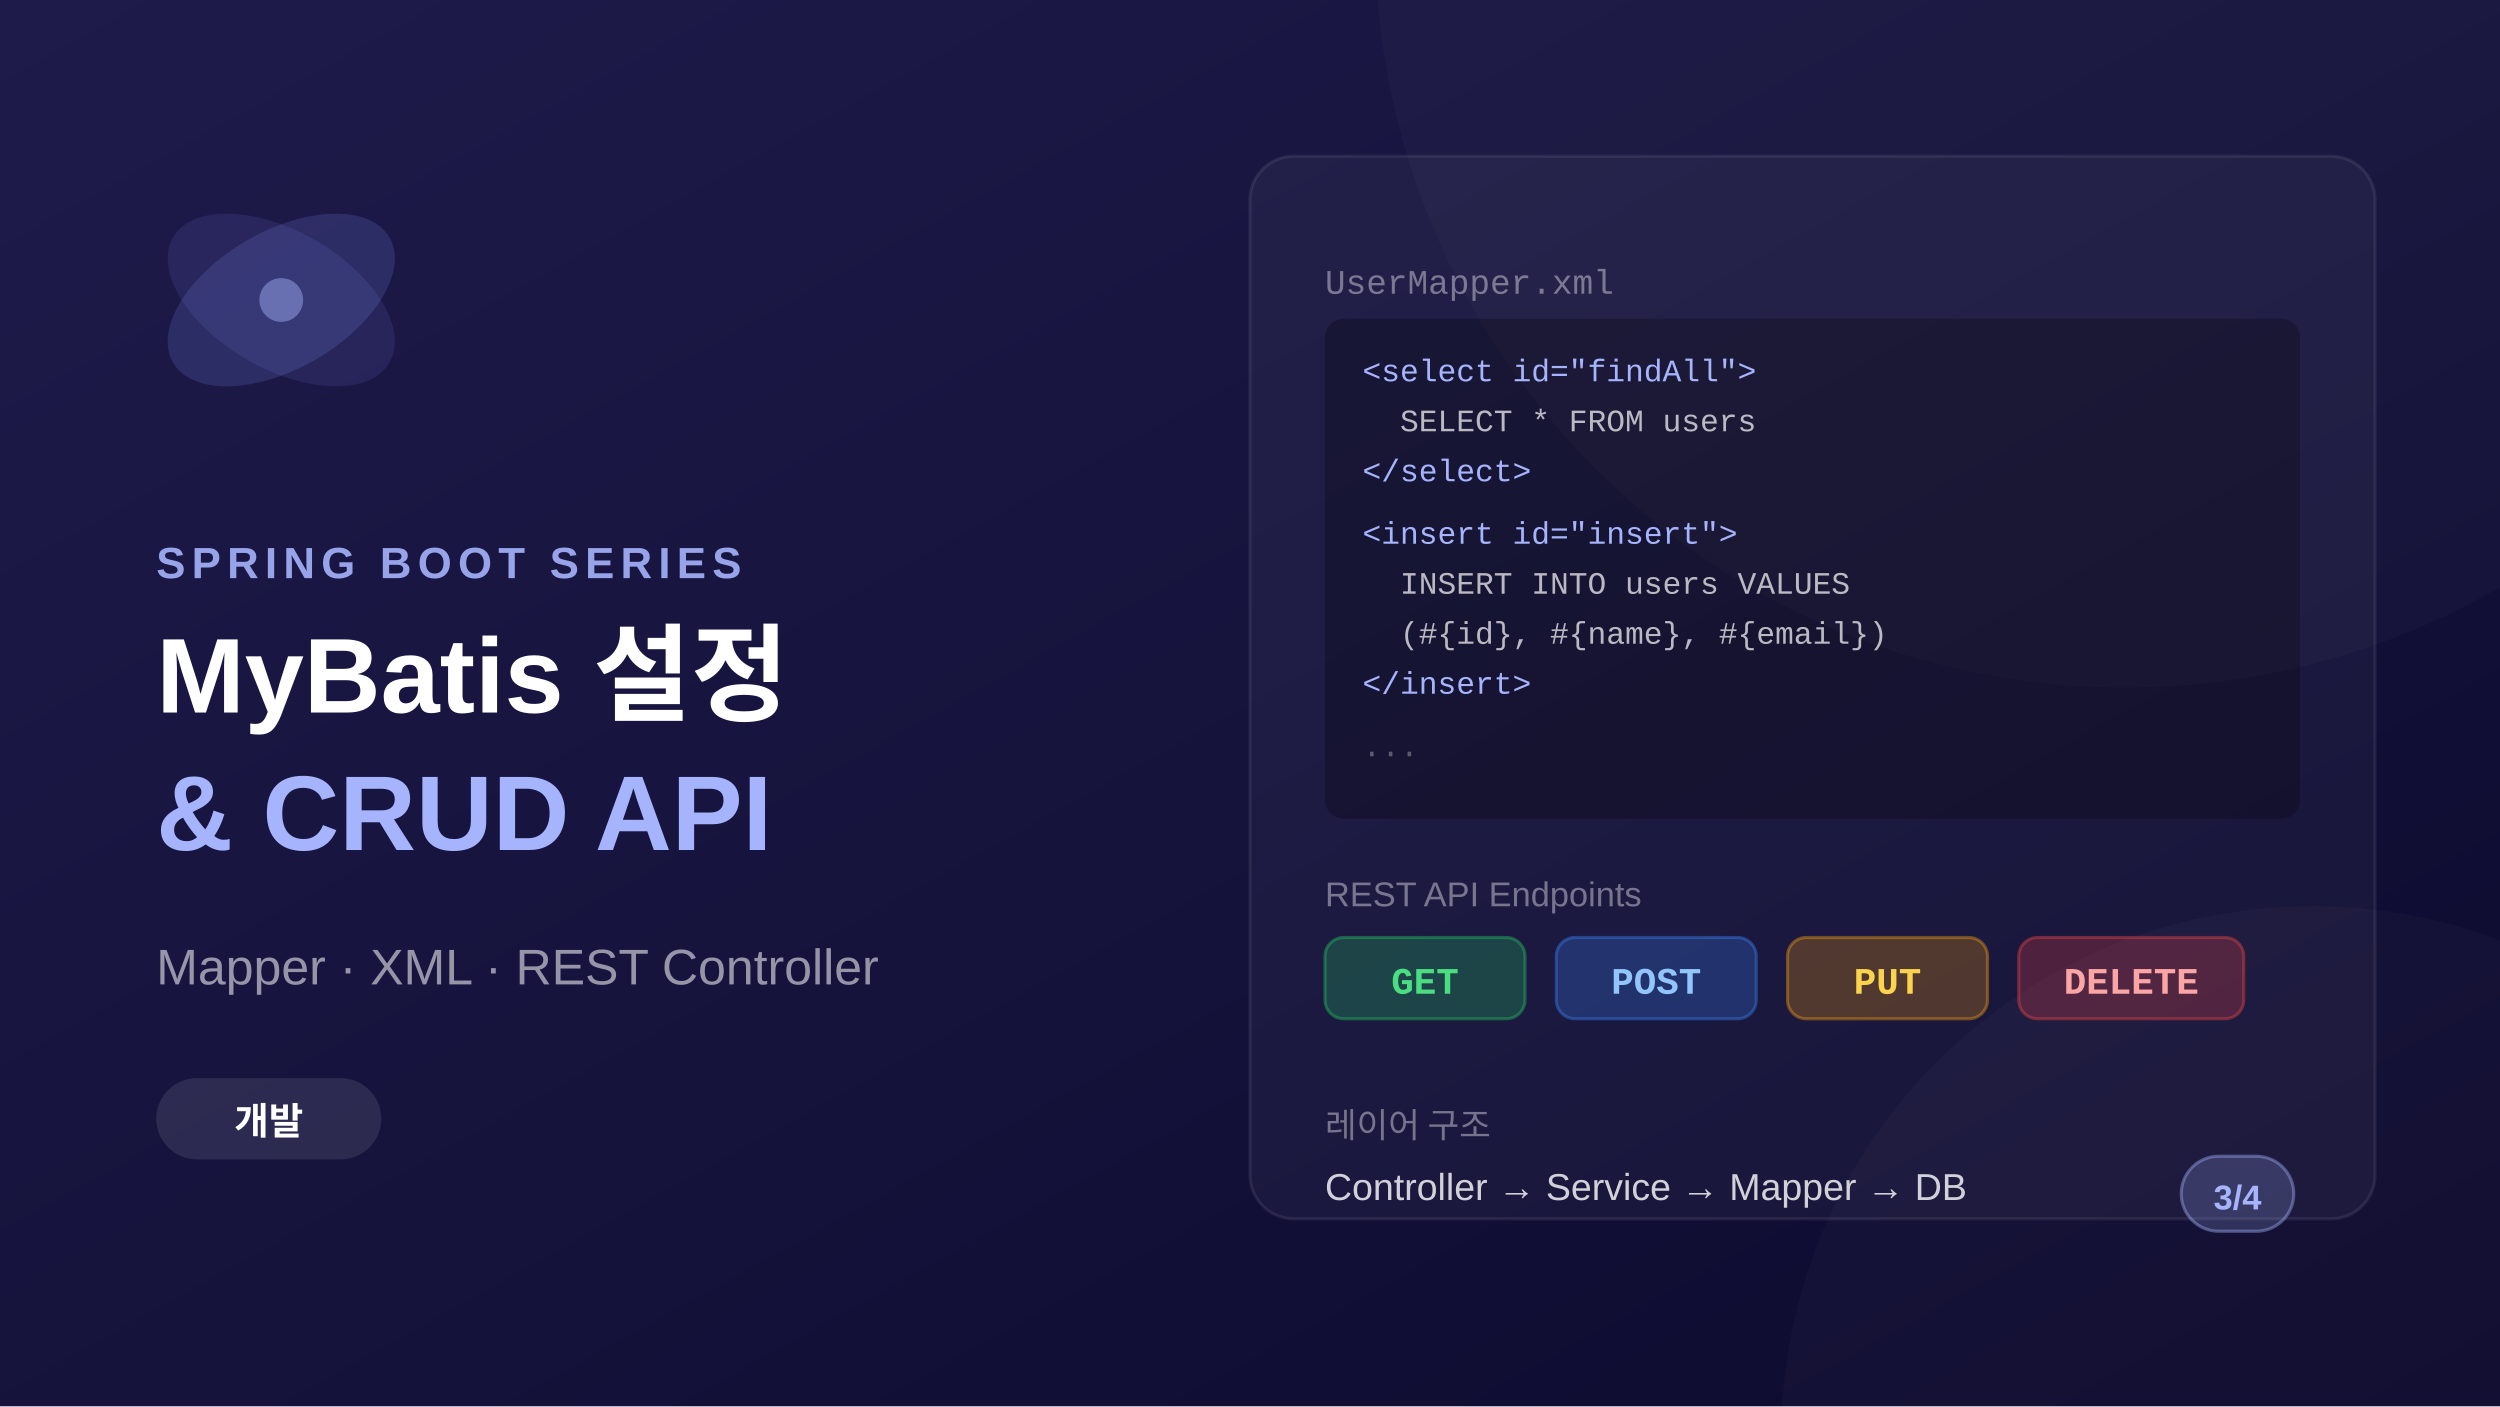
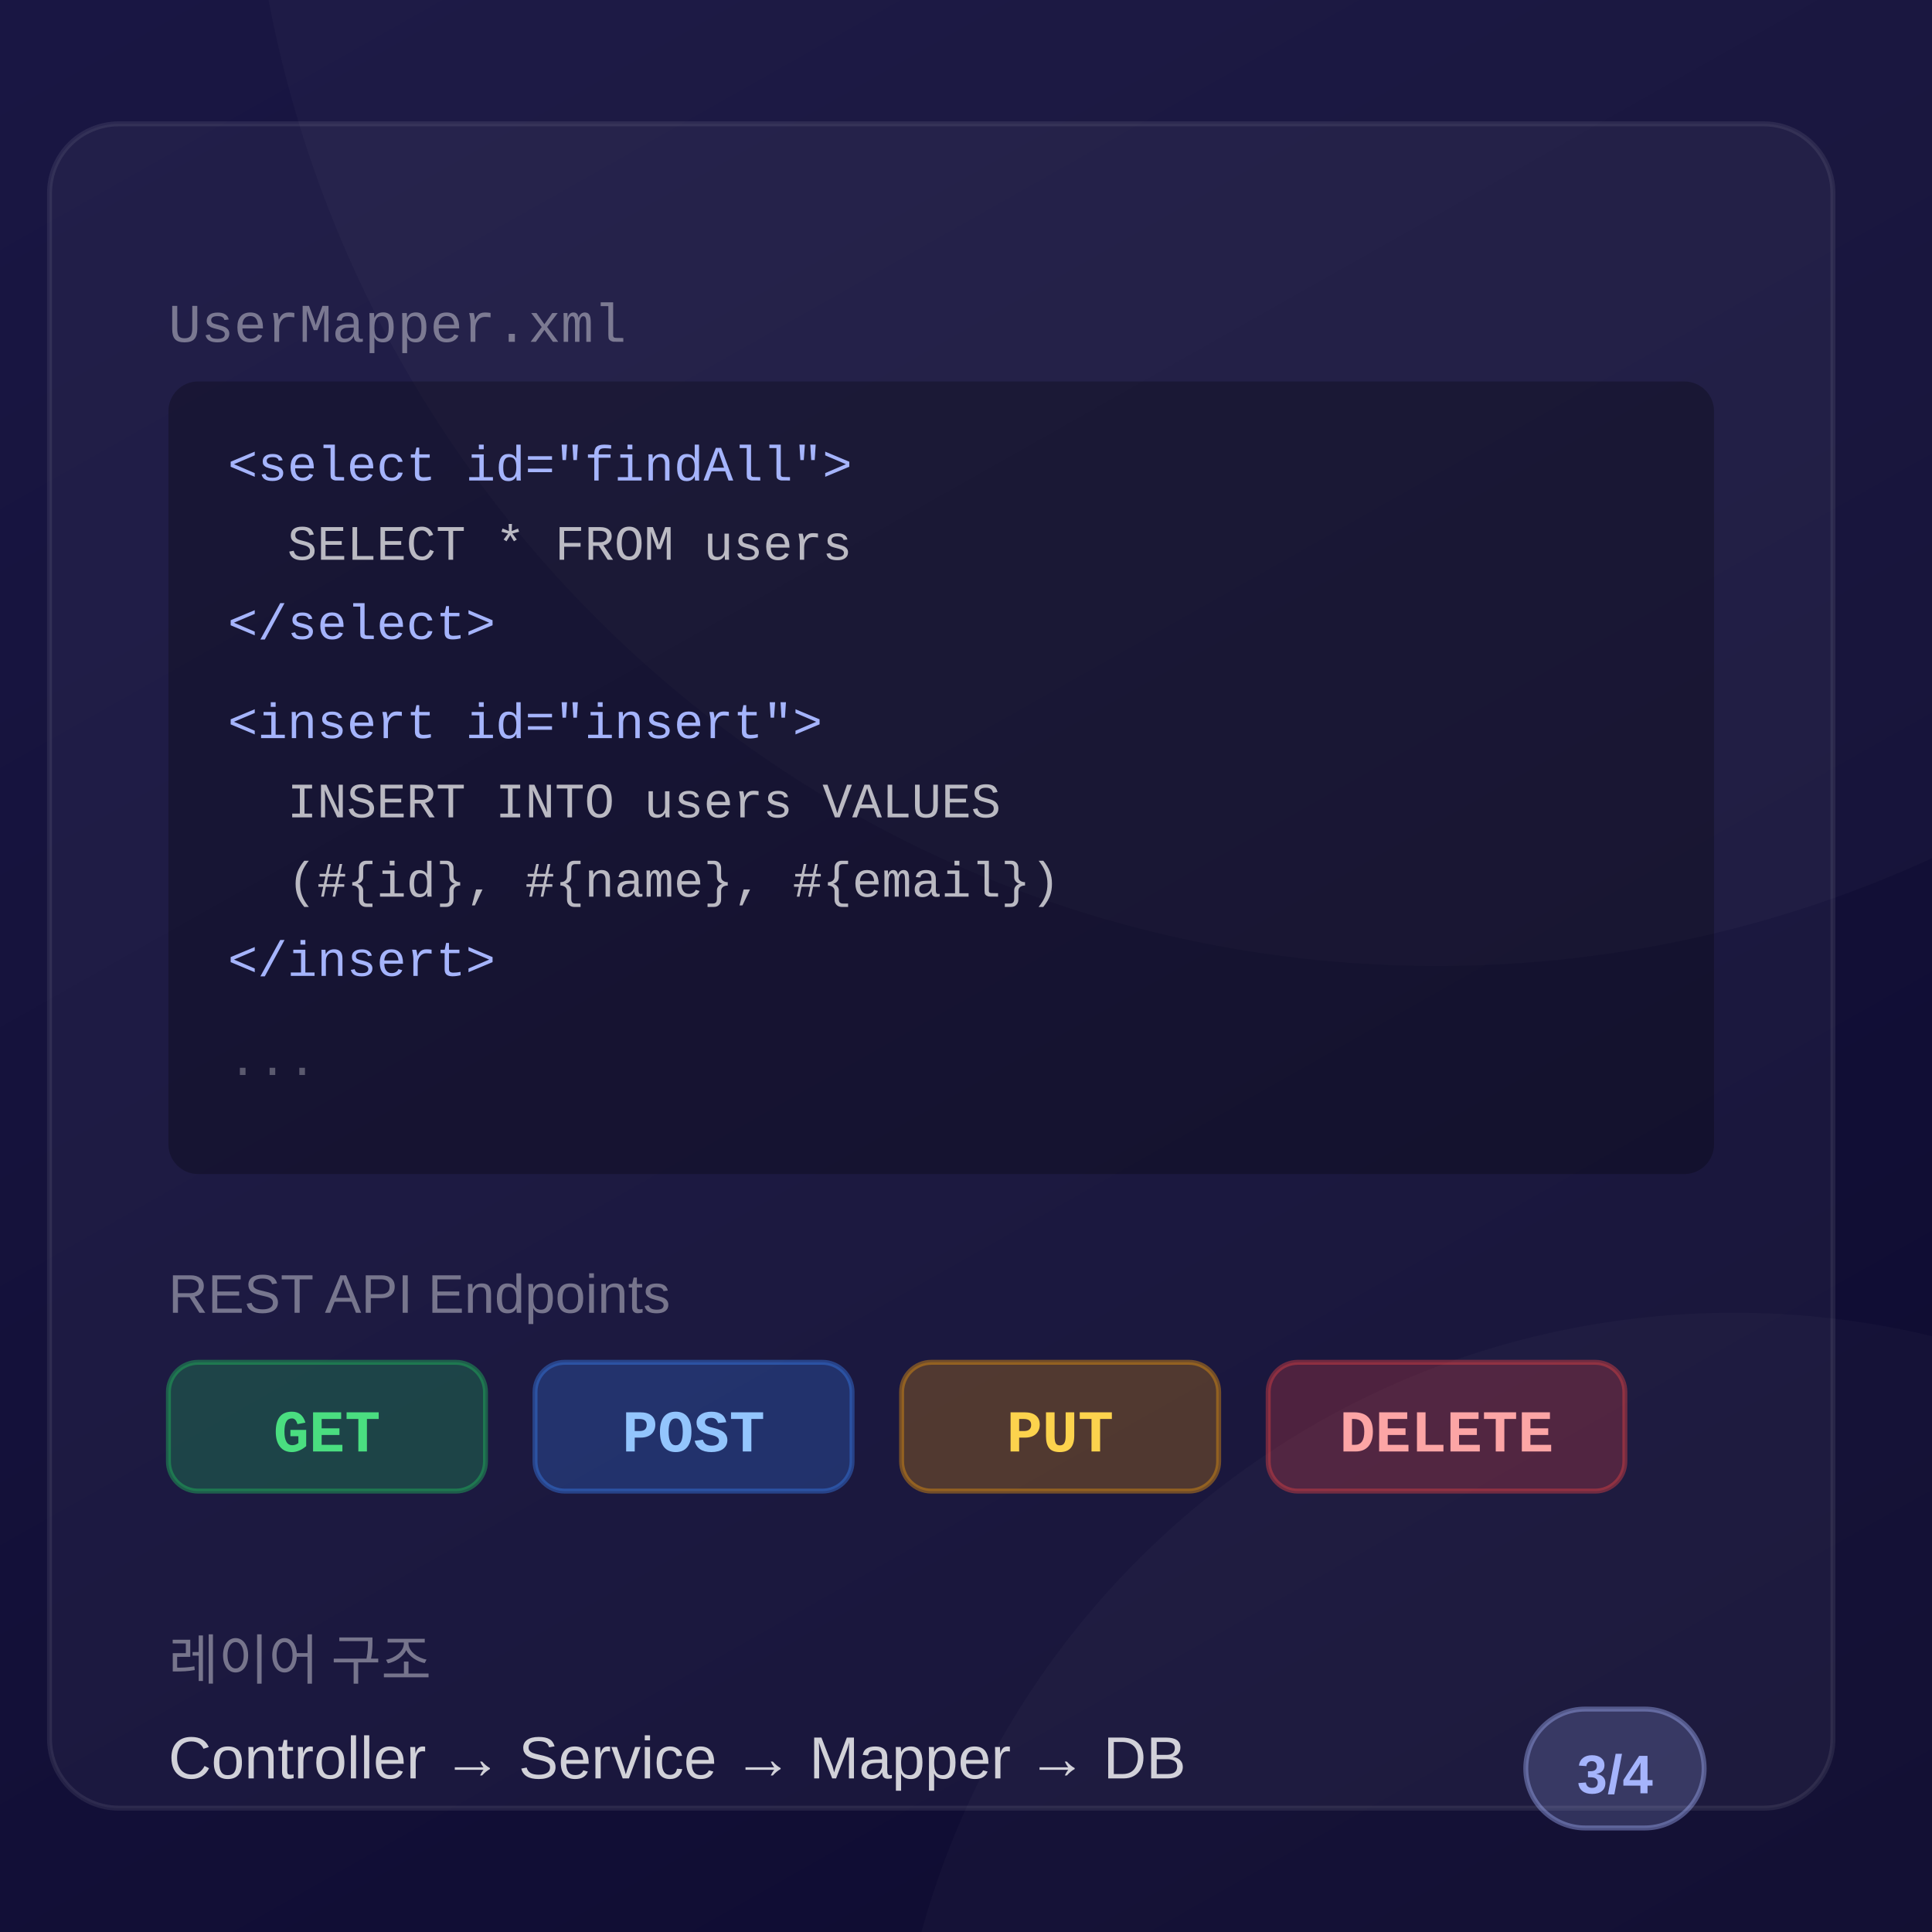
- <svg xmlns="http://www.w3.org/2000/svg" width="800" height="450" viewBox="0 0 800 450">
+ <svg xmlns="http://www.w3.org/2000/svg" width="390" height="390" viewBox="390 25 390 390">
  <defs>
    <linearGradient id="bg" x1="0%" y1="0%" x2="100%" y2="100%">
      <stop offset="0%" style="stop-color:#1e1b4b" />
      <stop offset="100%" style="stop-color:#0d0a2e" />
    </linearGradient>
  </defs>
  <rect width="800" height="450" fill="url(#bg)" />
  <circle cx="680" cy="-20" r="240" fill="white" fill-opacity="0.02" />
  <circle cx="740" cy="460" r="170" fill="white" fill-opacity="0.02" />
  <g transform="translate(400, 50)">
    <rect width="360" height="340" rx="14" fill="white" fill-opacity="0.04" stroke="white" stroke-opacity="0.08" stroke-width="1" />
    <text x="24" y="44" font-family="'Courier New', monospace" font-size="11" fill="white" fill-opacity="0.4">UserMapper.xml</text>
    <rect x="24" y="52" width="312" height="160" rx="6" fill="black" fill-opacity="0.25" />
    <text x="36" y="72" font-family="'Courier New', monospace" font-size="10" fill="#a5b4fc">&lt;select id="findAll"&gt;</text>
    <text x="48" y="88" font-family="'Courier New', monospace" font-size="10" fill="white" fill-opacity="0.7">SELECT * FROM users</text>
    <text x="36" y="104" font-family="'Courier New', monospace" font-size="10" fill="#a5b4fc">&lt;/select&gt;</text>
    <text x="36" y="124" font-family="'Courier New', monospace" font-size="10" fill="#a5b4fc">&lt;insert id="insert"&gt;</text>
    <text x="48" y="140" font-family="'Courier New', monospace" font-size="10" fill="white" fill-opacity="0.7">INSERT INTO users VALUES</text>
    <text x="48" y="156" font-family="'Courier New', monospace" font-size="10" fill="white" fill-opacity="0.7">(#{id}, #{name}, #{email})</text>
    <text x="36" y="172" font-family="'Courier New', monospace" font-size="10" fill="#a5b4fc">&lt;/insert&gt;</text>
    <text x="36" y="192" font-family="'Courier New', monospace" font-size="10" fill="white" fill-opacity="0.3">  ...</text>
    <text x="24" y="240" font-family="'Segoe UI', Arial" font-size="11" fill="white" fill-opacity="0.4">REST API Endpoints</text>
    <rect x="24" y="250" width="64" height="26" rx="6" fill="#22c55e" fill-opacity="0.25" stroke="#22c55e" stroke-opacity="0.4" stroke-width="1" />
    <text x="56" y="268" font-family="'Courier New', monospace" font-size="12" font-weight="700" fill="#4ade80" text-anchor="middle">GET</text>
    <rect x="98" y="250" width="64" height="26" rx="6" fill="#3b82f6" fill-opacity="0.25" stroke="#3b82f6" stroke-opacity="0.4" stroke-width="1" />
    <text x="130" y="268" font-family="'Courier New', monospace" font-size="12" font-weight="700" fill="#93c5fd" text-anchor="middle">POST</text>
    <rect x="172" y="250" width="64" height="26" rx="6" fill="#f59e0b" fill-opacity="0.25" stroke="#f59e0b" stroke-opacity="0.4" stroke-width="1" />
    <text x="204" y="268" font-family="'Courier New', monospace" font-size="12" font-weight="700" fill="#fcd34d" text-anchor="middle">PUT</text>
    <rect x="246" y="250" width="72" height="26" rx="6" fill="#ef4444" fill-opacity="0.25" stroke="#ef4444" stroke-opacity="0.4" stroke-width="1" />
    <text x="282" y="268" font-family="'Courier New', monospace" font-size="12" font-weight="700" fill="#fca5a5" text-anchor="middle">DELETE</text>
    <text x="24" y="314" font-family="'Segoe UI', Arial" font-size="11" fill="white" fill-opacity="0.4">레이어 구조</text>
    <text x="24" y="334" font-family="'Segoe UI', Arial" font-size="12" fill="white" fill-opacity="0.8">Controller → Service → Mapper → DB</text>
    <rect x="298" y="320" width="36" height="24" rx="12" fill="#a5b4fc" fill-opacity="0.2" stroke="#a5b4fc" stroke-opacity="0.4" stroke-width="1" />
    <text x="316" y="337" font-family="'Segoe UI', Arial" font-size="11" font-weight="700" fill="#a5b4fc" text-anchor="middle">3/4</text>
  </g>
  <g transform="translate(46, 52)">
    <ellipse cx="44" cy="44" rx="40" ry="22" fill="#818cf8" fill-opacity="0.18" transform="rotate(-30, 44, 44)" />
    <ellipse cx="44" cy="44" rx="40" ry="22" fill="#818cf8" fill-opacity="0.12" transform="rotate(30, 44, 44)" />
    <circle cx="44" cy="44" r="7" fill="#a5b4fc" fill-opacity="0.45" />
  </g>
  <text x="50" y="185" font-family="'Segoe UI', Arial, sans-serif" font-size="14" font-weight="600" fill="#a5b4fc" fill-opacity="0.9" letter-spacing="2">SPRING BOOT SERIES</text>
  <text x="50" y="228" font-family="'Segoe UI', Arial, sans-serif" font-size="34" font-weight="800" fill="white">MyBatis 설정</text>
  <text x="50" y="272" font-family="'Segoe UI', Arial, sans-serif" font-size="34" font-weight="800" fill="#a5b4fc">&amp; CRUD API</text>
  <text x="50" y="315" font-family="'Segoe UI', Arial, sans-serif" font-size="16" fill="white" fill-opacity="0.55">Mapper · XML · REST Controller</text>
  <rect x="50" y="345" width="72" height="26" rx="13" fill="white" fill-opacity="0.1" />
  <text x="86" y="363" font-family="'Segoe UI', Arial, sans-serif" font-size="12" font-weight="600" fill="white" text-anchor="middle">개발</text>
</svg>
